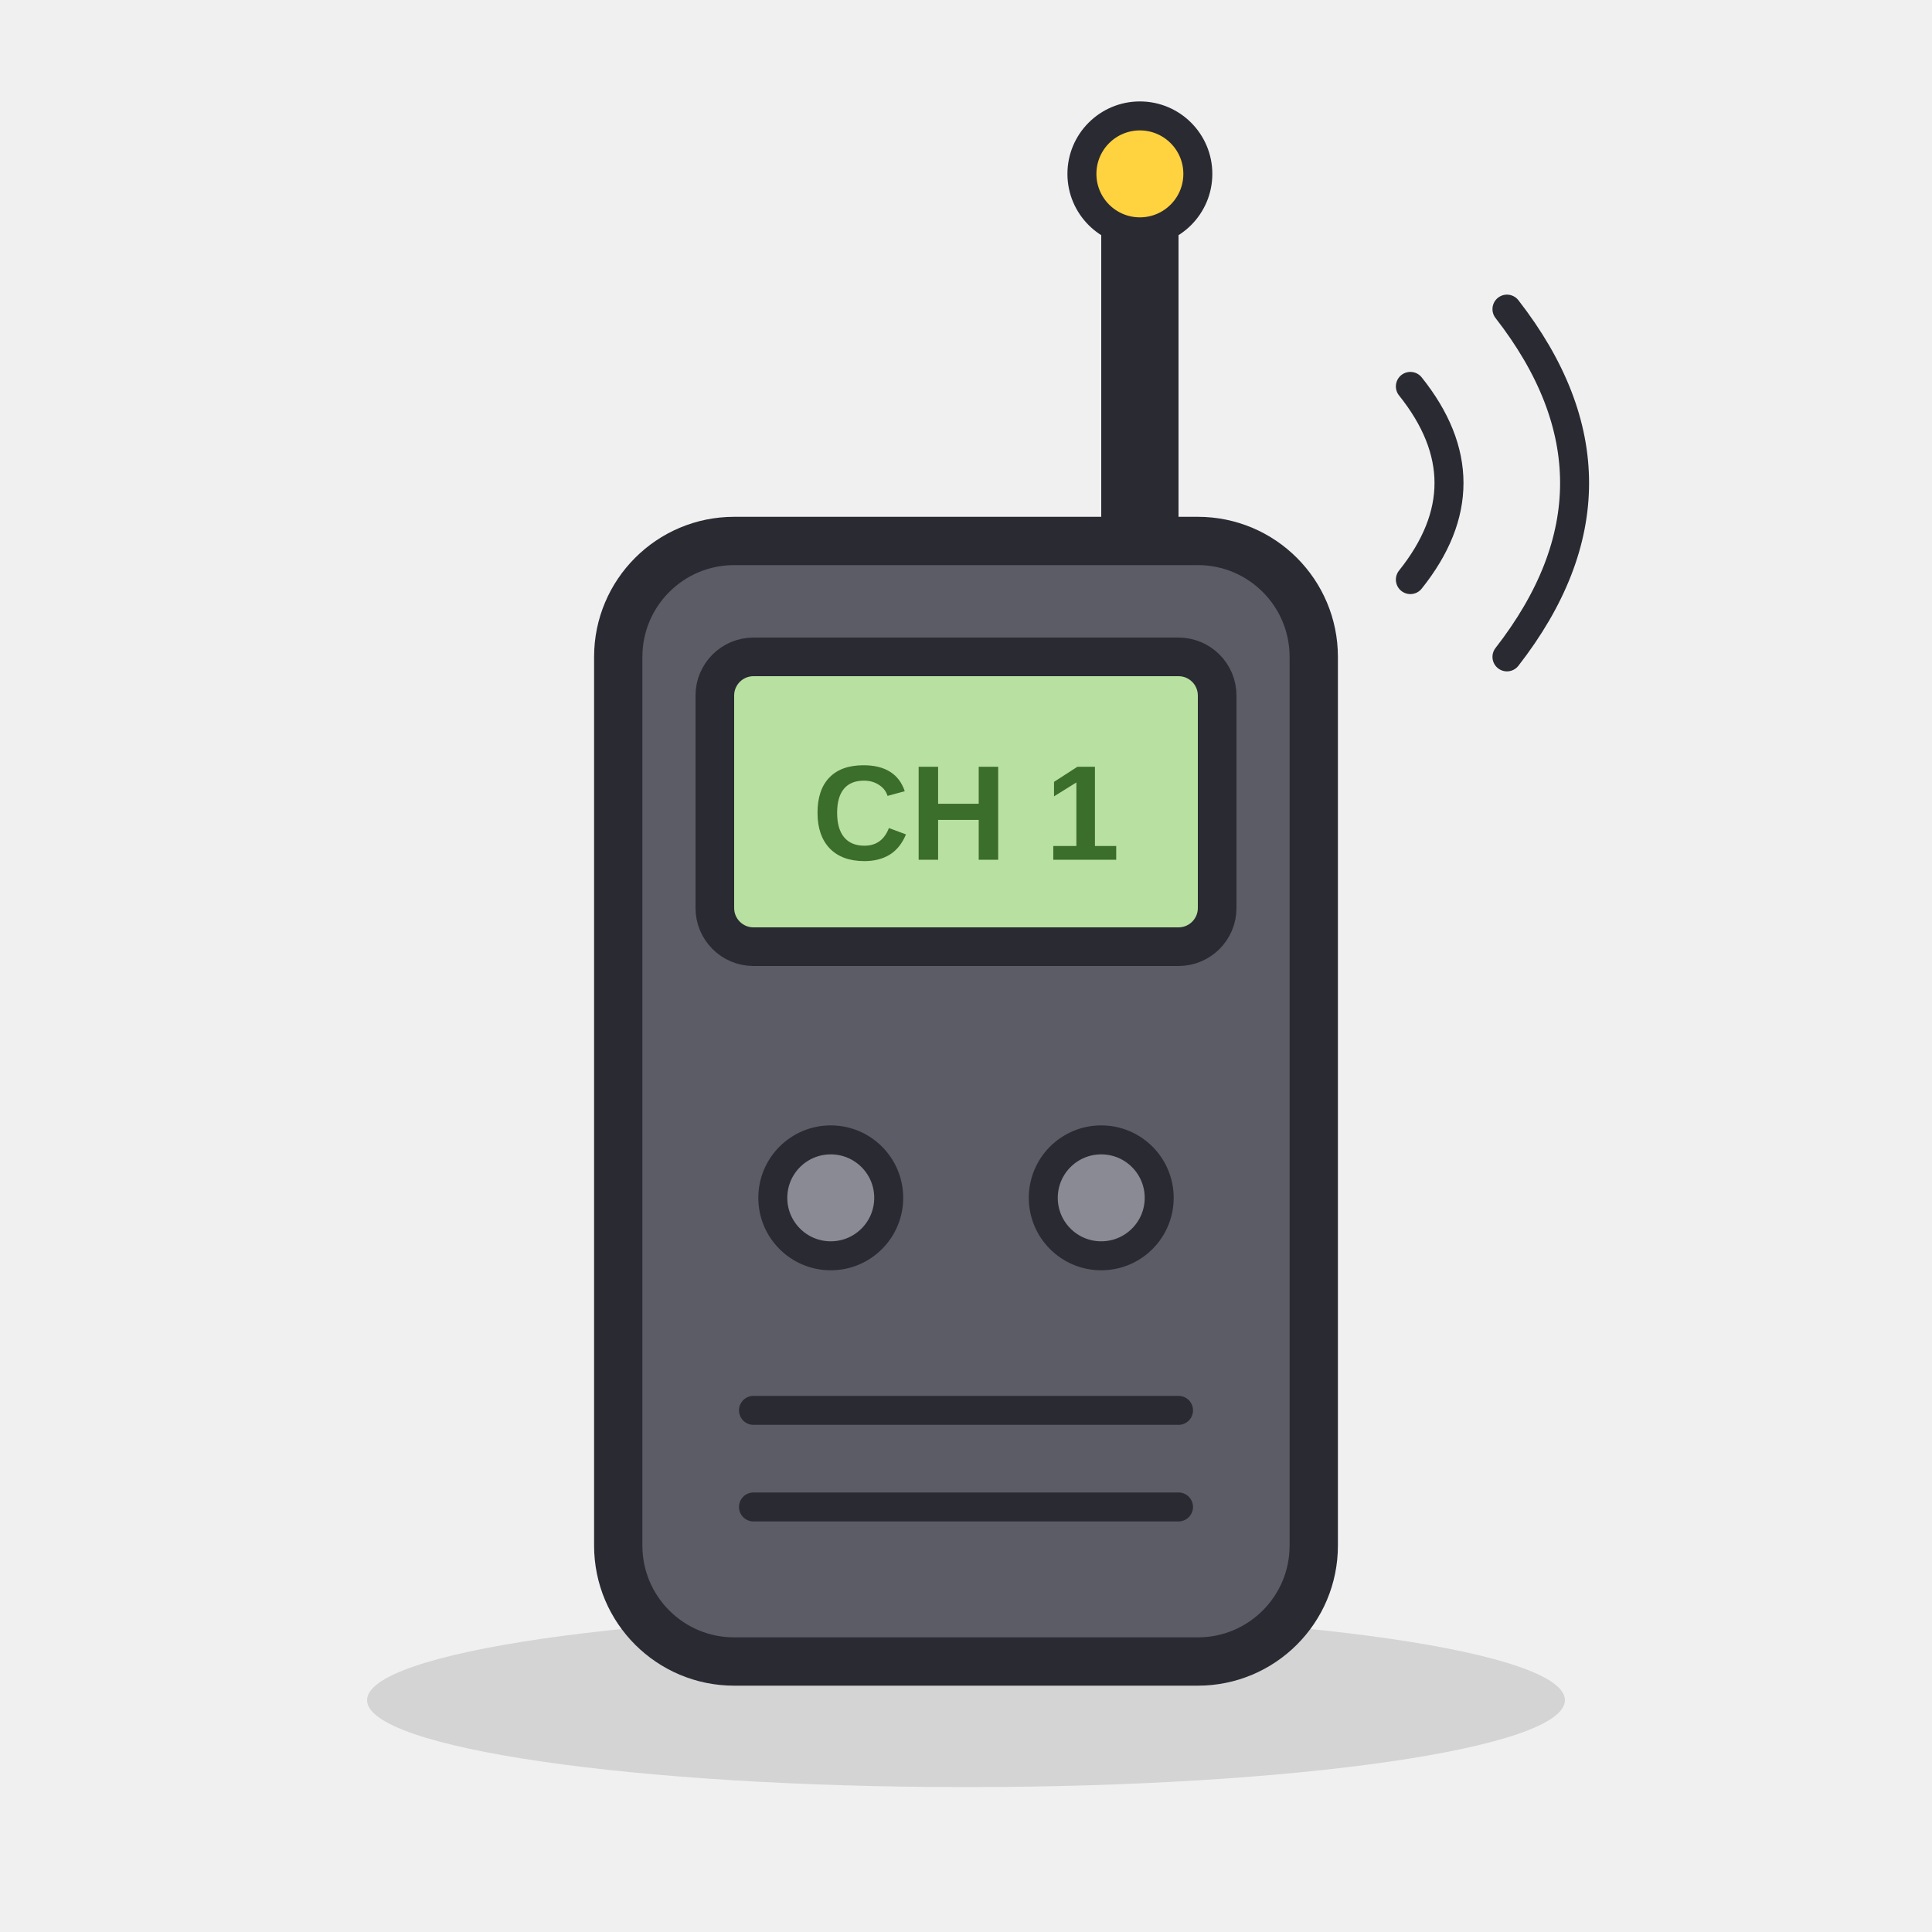
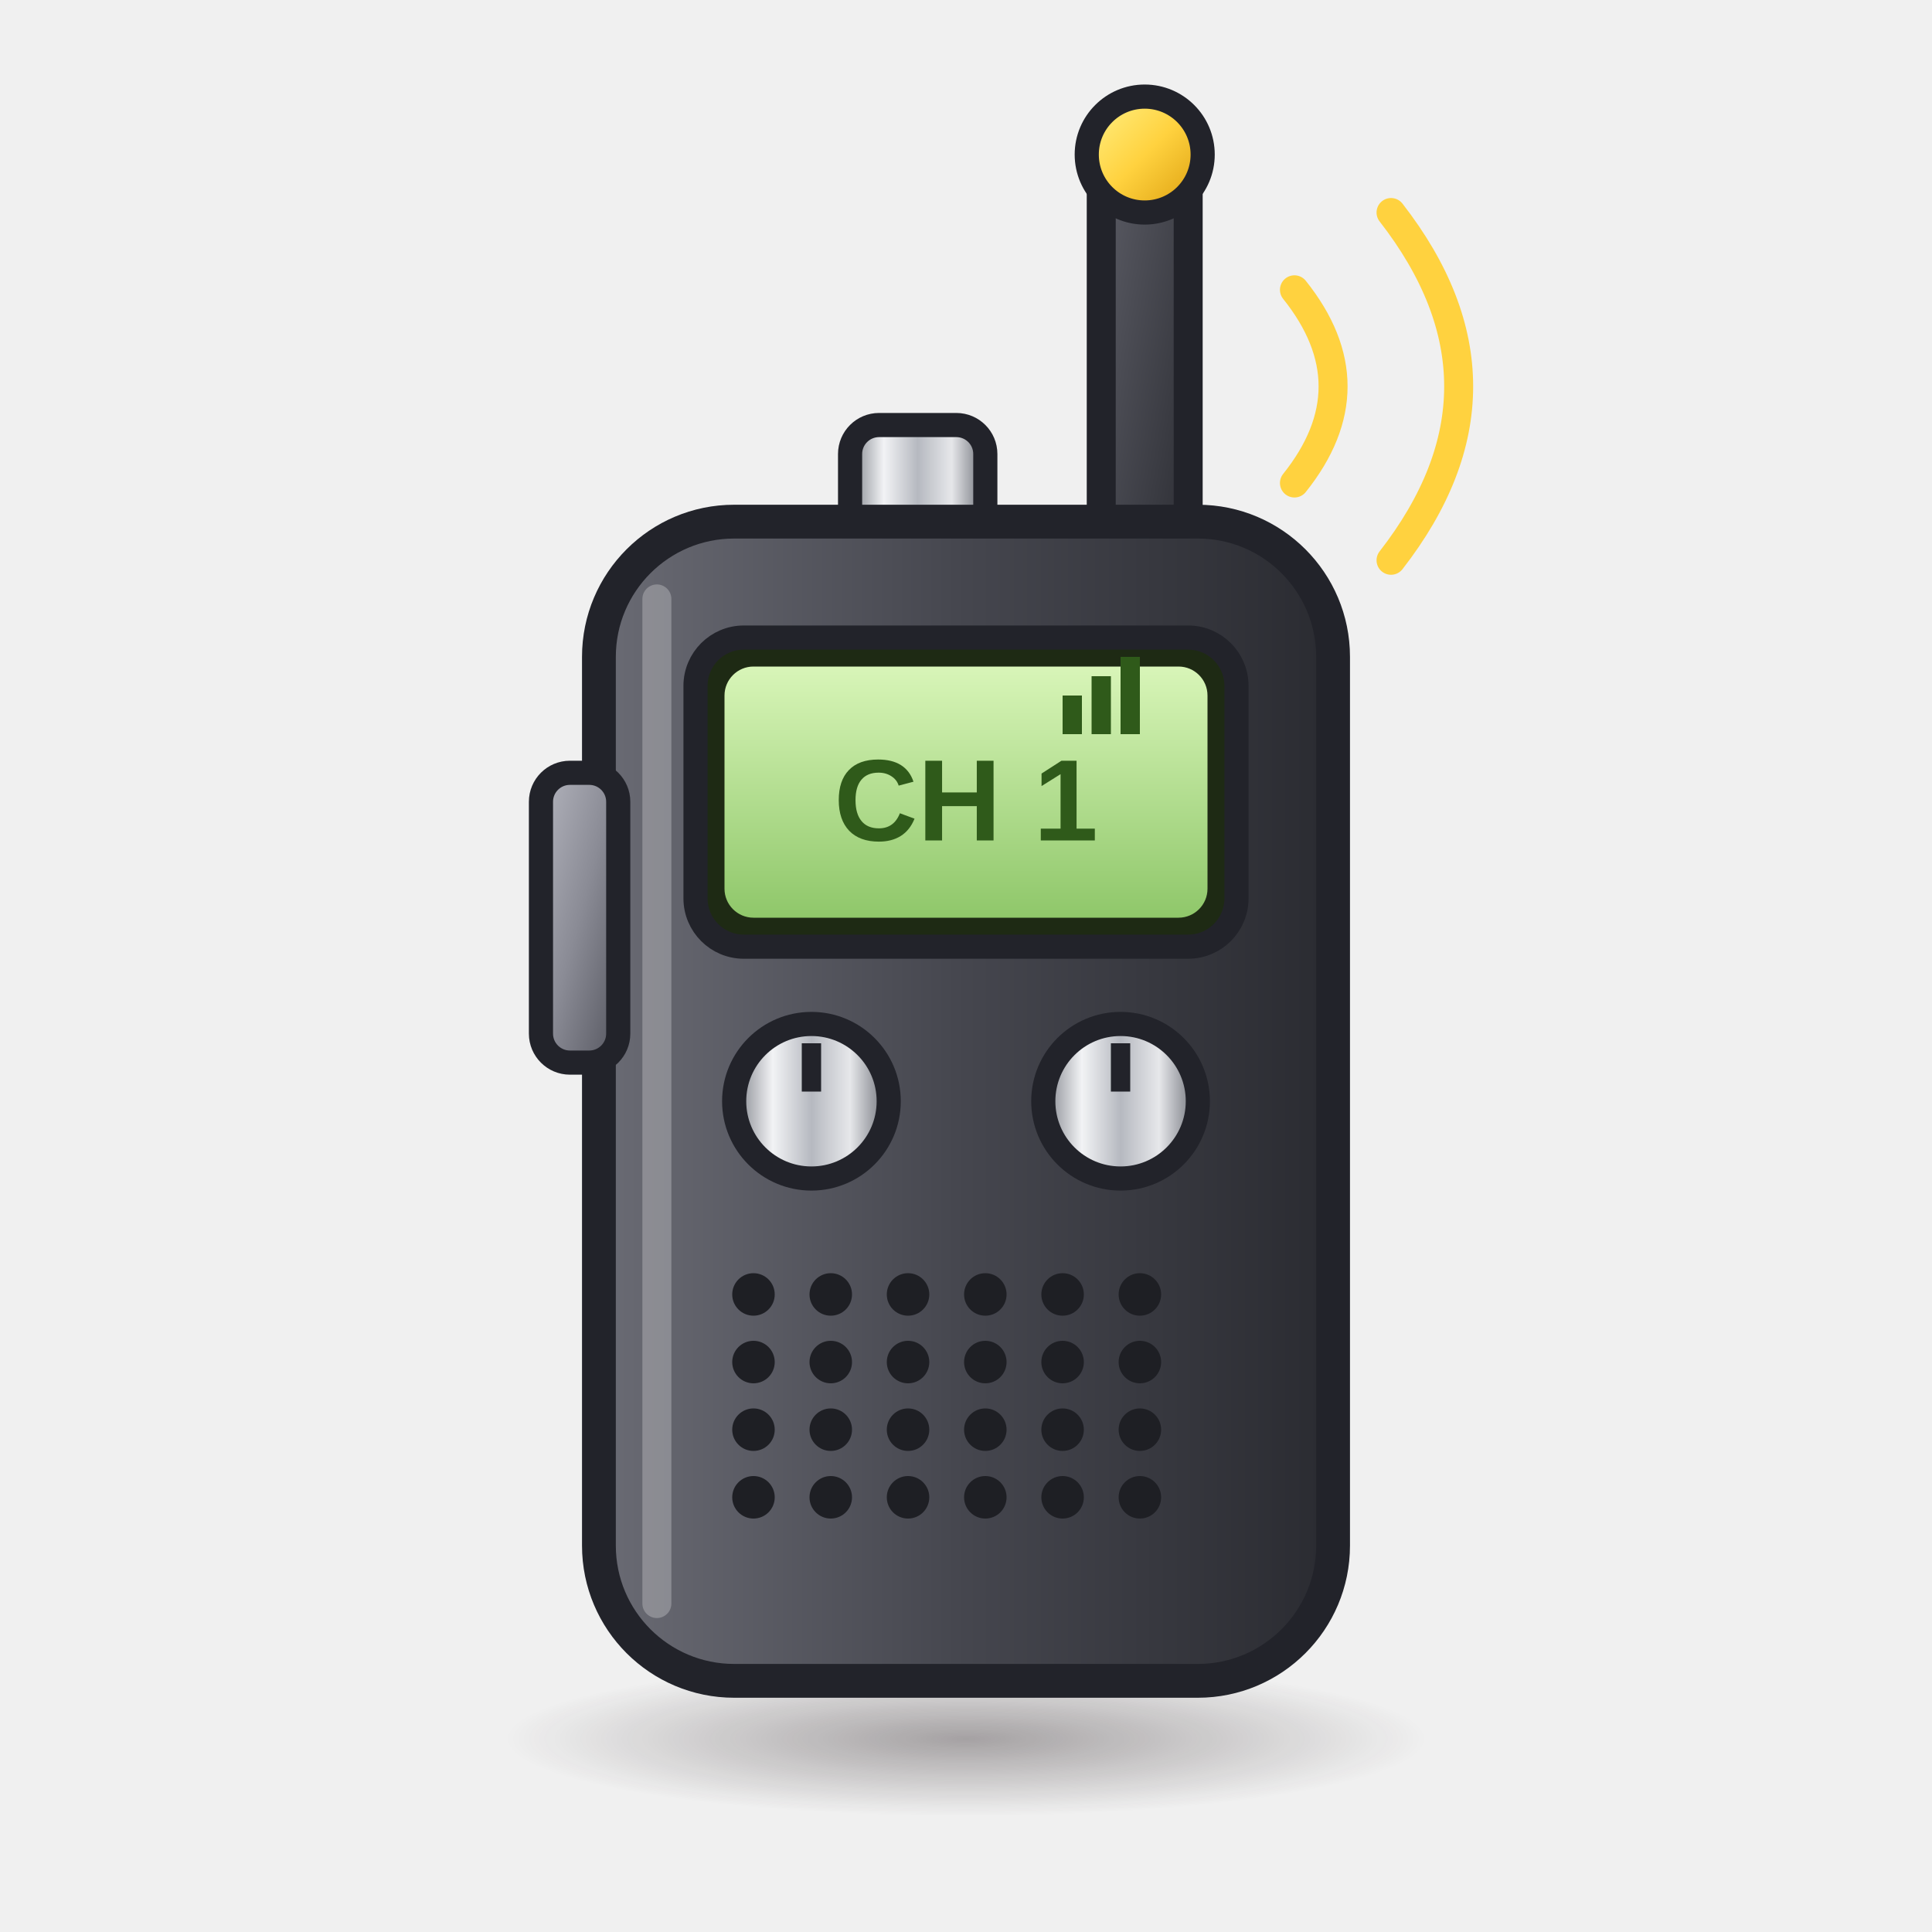
<svg xmlns="http://www.w3.org/2000/svg" viewBox="0 0 200 200">
-   <ellipse cx="100" cy="176" rx="62" ry="9" fill="#000" opacity=".12" />
-   <g stroke="#2a2a33" stroke-width="5" stroke-linejoin="round" stroke-linecap="round">
-     <path d="M118 62V20" stroke-width="8" />
-     <rect x="64" y="56" width="72" height="116" rx="12" fill="#5c5c66" />
-     <rect x="74" y="68" width="52" height="30" rx="4" fill="#b8e0a0" stroke-width="4" />
-     <circle cx="86" cy="124" r="6" fill="#8a8a94" stroke-width="3" />
-     <circle cx="114" cy="124" r="6" fill="#8a8a94" stroke-width="3" />
-     <path d="M78 146H122M78 156H122" stroke-width="3" />
+   <defs>
+     <radialGradient id="sh" cx="0.5" cy="0.5" r="0.5">
+       <stop offset="0" stop-color="#1a1014" stop-opacity="0.35" />
+       <stop offset="1" stop-color="#1a1014" stop-opacity="0" />
+     </radialGradient>
+     <linearGradient id="dk" x1="0" y1="0" x2="1" y2="1">
+       <stop offset="0" stop-color="#5c5d66" />
+       <stop offset="1" stop-color="#2a2b31" />
+     </linearGradient>
+     <linearGradient id="gr" x1="0" y1="0" x2="1" y2="1">
+       <stop offset="0" stop-color="#b4b5be" />
+       <stop offset="0.5" stop-color="#8a8b95" />
+       <stop offset="1" stop-color="#55565f" />
+     </linearGradient>
+     <linearGradient id="st" x1="0" y1="0" x2="1" y2="0">
+       <stop offset="0" stop-color="#7d8088" />
+       <stop offset="0.25" stop-color="#f2f3f5" />
+       <stop offset="0.5" stop-color="#b6b9c0" />
+       <stop offset="0.75" stop-color="#e6e7ea" />
+       <stop offset="1" stop-color="#6a6d75" />
+     </linearGradient>
+     <linearGradient id="ye" x1="0" y1="0" x2="1" y2="1">
+       <stop offset="0" stop-color="#fff38a" />
+       <stop offset="0.5" stop-color="#ffd23f" />
+       <stop offset="1" stop-color="#d99a0a" />
+     </linearGradient>
+     <filter id="glow" x="-50%" y="-50%" width="200%" height="200%">
+       <feGaussianBlur stdDeviation="3" />
+     </filter>
+     <linearGradient id="lcd" x1="0" y1="0" x2="0" y2="1">
+       <stop offset="0" stop-color="#d8f5b8" />
+       <stop offset="1" stop-color="#8fc76a" />
+     </linearGradient>
+     <linearGradient id="body" x1="0" y1="0" x2="1" y2="0">
+       <stop offset="0" stop-color="#6a6b74" />
+       <stop offset="0.5" stop-color="#45464e" />
+       <stop offset="1" stop-color="#2a2b31" />
+     </linearGradient>
+   </defs>
+   <ellipse cx="100" cy="180" rx="48" ry="8" fill="url(#sh)" />
+   <rect x="114" y="16" width="9" height="48" rx="4" fill="url(#dk)" stroke="#22232a" stroke-width="3" />
+   <circle cx="118.5" cy="16" r="6" fill="url(#ye)" stroke="#22232a" stroke-width="2.5" />
+   <rect x="88" y="44" width="14" height="14" rx="3" fill="url(#st)" stroke="#22232a" stroke-width="2.5" />
+   <rect x="62" y="54" width="76" height="120" rx="14" fill="url(#body)" stroke="#22232a" stroke-width="3.5" />
+   <rect x="56" y="80" width="8" height="30" rx="3" fill="url(#gr)" stroke="#22232a" stroke-width="2.5" />
+   <rect x="72" y="66" width="56" height="32" rx="5" fill="#1e2a14" stroke="#22232a" stroke-width="2.5" />
+   <rect x="75" y="69" width="50" height="26" rx="3" fill="url(#lcd)" />
+   <text x="100" y="87" font-family="Arial, sans-serif" font-weight="900" font-size="12" fill="#2f5a1a" text-anchor="middle">CH 1</text>
+   <g fill="#2f5a1a">
+     <rect x="110" y="72" width="2" height="4" />
+     <rect x="113" y="70" width="2" height="6" />
+     <rect x="116" y="68" width="2" height="8" />
  </g>
-   <circle cx="118" cy="18" r="6" fill="#ffd23f" stroke="#2a2a33" stroke-width="3" />
-   <g fill="none" stroke="#2a2a33" stroke-width="3" stroke-linecap="round">
-     <path d="M146 40q8 10 0 20M156 32q14 18 0 36" />
+   <circle cx="84" cy="114" r="8" fill="url(#st)" stroke="#22232a" stroke-width="2.5" />
+   <circle cx="116" cy="114" r="8" fill="url(#st)" stroke="#22232a" stroke-width="2.5" />
+   <path d="M84 108V113M116 108V113" stroke="#22232a" stroke-width="2" />
+   <g fill="#1e1f24">
+     <circle cx="78" cy="134" r="2.2" />
+     <circle cx="86" cy="134" r="2.2" />
+     <circle cx="94" cy="134" r="2.2" />
+     <circle cx="102" cy="134" r="2.2" />
+     <circle cx="110" cy="134" r="2.2" />
+     <circle cx="118" cy="134" r="2.2" />
+     <circle cx="78" cy="141" r="2.2" />
+     <circle cx="86" cy="141" r="2.2" />
+     <circle cx="94" cy="141" r="2.2" />
+     <circle cx="102" cy="141" r="2.2" />
+     <circle cx="110" cy="141" r="2.2" />
+     <circle cx="118" cy="141" r="2.2" />
+     <circle cx="78" cy="148" r="2.2" />
+     <circle cx="86" cy="148" r="2.2" />
+     <circle cx="94" cy="148" r="2.2" />
+     <circle cx="102" cy="148" r="2.2" />
+     <circle cx="110" cy="148" r="2.2" />
+     <circle cx="118" cy="148" r="2.2" />
+     <circle cx="78" cy="155" r="2.2" />
+     <circle cx="86" cy="155" r="2.2" />
+     <circle cx="94" cy="155" r="2.2" />
+     <circle cx="102" cy="155" r="2.2" />
+     <circle cx="110" cy="155" r="2.2" />
+     <circle cx="118" cy="155" r="2.2" />
  </g>
-   <text x="100" y="89" font-family="Arial, sans-serif" font-weight="bold" font-size="14" fill="#3b6e2a" text-anchor="middle">CH 1</text>
+   <path d="M68 62V166" stroke="#fff" stroke-width="3" stroke-linecap="round" opacity=".25" />
+   <g fill="none" stroke="#ffd23f" stroke-width="3" stroke-linecap="round">
+     <path d="M134 30q8 10 0 20M144 22q14 18 0 36" />
+   </g>
</svg>
